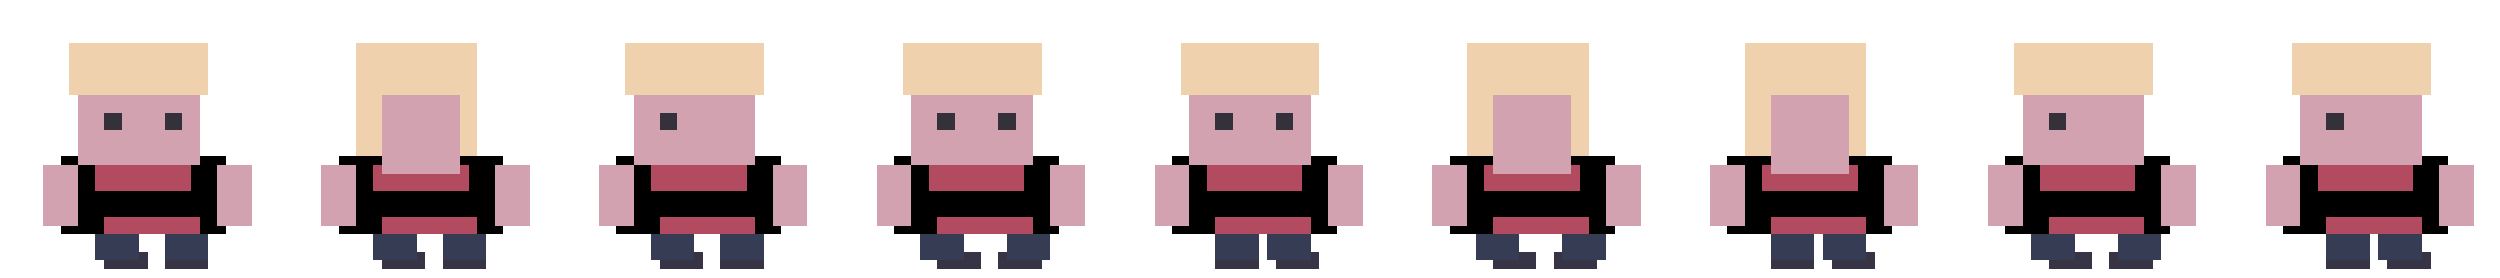
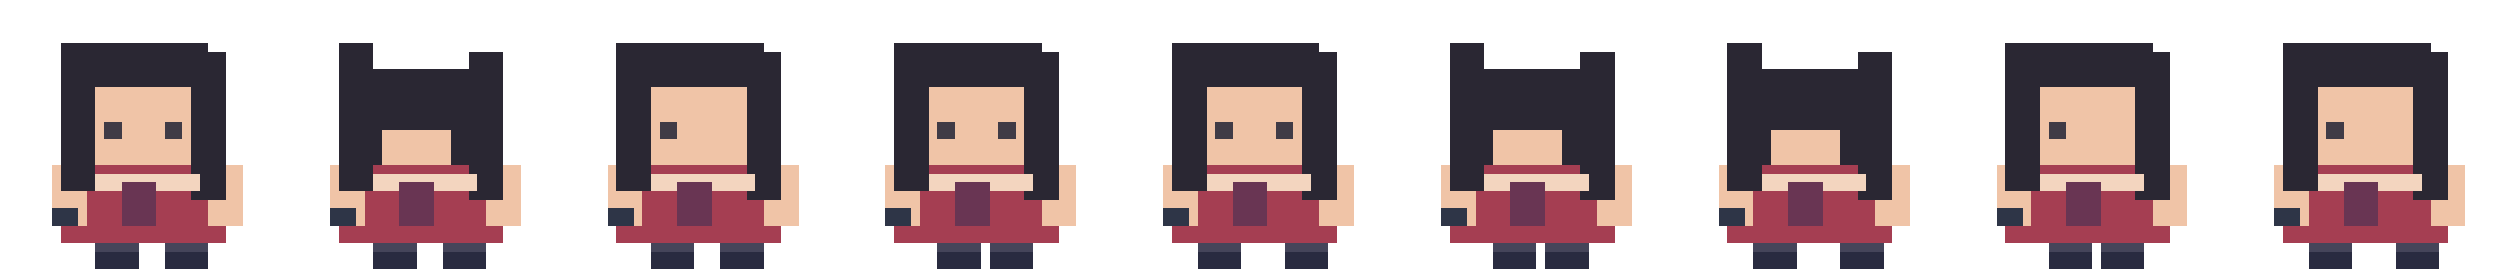
<svg xmlns="http://www.w3.org/2000/svg" width="288" height="32" viewBox="0 0 288 32" aria-label="carmine nine-frame pixel sprite">
  <g transform="translate(0,0)" shape-rendering="crispEdges">
-     <rect x="12" y="29" width="5" height="2" fill="#373446" />
-     <rect x="19" y="29" width="5" height="2" fill="#373446" />
-     <rect x="11" y="24" width="5" height="6" fill="#353c53" />
-     <rect x="19" y="24" width="5" height="6" fill="#353c53" />
-     <rect x="7" y="18" width="19" height="9" fill="Carmine" />
-     <rect x="5" y="19" width="4" height="7" fill="#d2a2b1" />
-     <rect x="25" y="19" width="4" height="7" fill="#d2a2b1" />
-     <rect x="11" y="19" width="11" height="3" fill="#b34b60" />
-     <rect x="9" y="7" width="14" height="12" fill="#d2a2b1" />
-     <rect x="8" y="5" width="16" height="6" fill="#efd1ae" />
-     <rect x="12" y="13" width="2" height="2" fill="#34313a" />
-     <rect x="19" y="13" width="2" height="2" fill="#34313a" />
-     <rect x="12" y="25" width="11" height="2" fill="#b34b60" />
+     <rect x="11" y="25" width="5" height="6" fill="#45455a" />
+     <rect x="19" y="25" width="5" height="6" fill="#45455a" />
+     <rect x="11" y="29" width="5" height="2" fill="#292b40" />
+     <rect x="19" y="29" width="5" height="2" fill="#292b40" />
+     <rect x="7" y="18" width="19" height="10" fill="#a53e52" />
+     <rect x="6" y="19" width="4" height="7" fill="#f0c4a7" />
+     <rect x="24" y="19" width="4" height="7" fill="#f0c4a7" />
+     <rect x="10" y="20" width="14" height="2" fill="#f1aaa5" />
+     <rect x="9" y="8" width="14" height="11" fill="#f0c4a7" />
+     <rect x="8" y="5" width="16" height="5" fill="#2a2733" />
+     <rect x="12" y="14" width="2" height="2" fill="#403b46" />
+     <rect x="19" y="14" width="2" height="2" fill="#403b46" />
+     <rect x="7" y="5" width="4" height="17" fill="#2a2733" />
+     <rect x="22" y="6" width="4" height="17" fill="#2a2733" />
+     <rect x="11" y="20" width="12" height="2" fill="#f3d5bf" />
+     <rect x="14" y="21" width="4" height="5" fill="#693553" />
+     <rect x="6" y="24" width="3" height="2" fill="#2e3547" />
  </g>
  <g transform="translate(32,0)" shape-rendering="crispEdges">
-     <rect x="12" y="29" width="5" height="2" fill="#373446" />
-     <rect x="19" y="29" width="5" height="2" fill="#373446" />
-     <rect x="11" y="24" width="5" height="6" fill="#353c53" />
-     <rect x="19" y="24" width="5" height="6" fill="#353c53" />
-     <rect x="7" y="18" width="19" height="9" fill="Carmine" />
-     <rect x="5" y="19" width="4" height="7" fill="#d2a2b1" />
-     <rect x="25" y="19" width="4" height="7" fill="#d2a2b1" />
-     <rect x="11" y="19" width="11" height="3" fill="#b34b60" />
-     <rect x="9" y="5" width="14" height="13" fill="#efd1ae" />
-     <rect x="12" y="11" width="9" height="9" fill="#d2a2b1" />
-     <rect x="12" y="25" width="11" height="2" fill="#b34b60" />
+     <rect x="11" y="25" width="5" height="6" fill="#45455a" />
+     <rect x="19" y="25" width="5" height="6" fill="#45455a" />
+     <rect x="11" y="29" width="5" height="2" fill="#292b40" />
+     <rect x="19" y="29" width="5" height="2" fill="#292b40" />
+     <rect x="7" y="18" width="19" height="10" fill="#a53e52" />
+     <rect x="6" y="19" width="4" height="7" fill="#f0c4a7" />
+     <rect x="24" y="19" width="4" height="7" fill="#f0c4a7" />
+     <rect x="10" y="20" width="14" height="2" fill="#f1aaa5" />
+     <rect x="9" y="8" width="14" height="11" fill="#2a2733" />
+     <rect x="12" y="15" width="8" height="4" fill="#f0c4a7" />
+     <rect x="7" y="5" width="4" height="17" fill="#2a2733" />
+     <rect x="22" y="6" width="4" height="17" fill="#2a2733" />
+     <rect x="11" y="20" width="12" height="2" fill="#f3d5bf" />
+     <rect x="14" y="21" width="4" height="5" fill="#693553" />
+     <rect x="6" y="24" width="3" height="2" fill="#2e3547" />
  </g>
  <g transform="translate(64,0)" shape-rendering="crispEdges">
-     <rect x="12" y="29" width="5" height="2" fill="#373446" />
-     <rect x="19" y="29" width="5" height="2" fill="#373446" />
-     <rect x="11" y="24" width="5" height="6" fill="#353c53" />
-     <rect x="19" y="24" width="5" height="6" fill="#353c53" />
-     <rect x="7" y="18" width="19" height="9" fill="Carmine" />
-     <rect x="5" y="19" width="4" height="7" fill="#d2a2b1" />
-     <rect x="25" y="19" width="4" height="7" fill="#d2a2b1" />
-     <rect x="11" y="19" width="11" height="3" fill="#b34b60" />
-     <rect x="9" y="7" width="14" height="12" fill="#d2a2b1" />
-     <rect x="8" y="5" width="16" height="6" fill="#efd1ae" />
-     <rect x="12" y="13" width="2" height="2" fill="#34313a" />
-     <rect x="12" y="25" width="11" height="2" fill="#b34b60" />
+     <rect x="11" y="25" width="5" height="6" fill="#45455a" />
+     <rect x="19" y="25" width="5" height="6" fill="#45455a" />
+     <rect x="11" y="29" width="5" height="2" fill="#292b40" />
+     <rect x="19" y="29" width="5" height="2" fill="#292b40" />
+     <rect x="7" y="18" width="19" height="10" fill="#a53e52" />
+     <rect x="6" y="19" width="4" height="7" fill="#f0c4a7" />
+     <rect x="24" y="19" width="4" height="7" fill="#f0c4a7" />
+     <rect x="10" y="20" width="14" height="2" fill="#f1aaa5" />
+     <rect x="9" y="8" width="14" height="11" fill="#f0c4a7" />
+     <rect x="8" y="5" width="16" height="5" fill="#2a2733" />
+     <rect x="12" y="14" width="2" height="2" fill="#403b46" />
+     <rect x="7" y="5" width="4" height="17" fill="#2a2733" />
+     <rect x="22" y="6" width="4" height="17" fill="#2a2733" />
+     <rect x="11" y="20" width="12" height="2" fill="#f3d5bf" />
+     <rect x="14" y="21" width="4" height="5" fill="#693553" />
+     <rect x="6" y="24" width="3" height="2" fill="#2e3547" />
  </g>
  <g transform="translate(96,0)" shape-rendering="crispEdges">
-     <rect x="12" y="29" width="5" height="2" fill="#373446" />
-     <rect x="19" y="29" width="5" height="2" fill="#373446" />
-     <rect x="10" y="24" width="5" height="6" fill="#353c53" />
-     <rect x="20" y="24" width="5" height="6" fill="#353c53" />
-     <rect x="7" y="18" width="19" height="9" fill="Carmine" />
-     <rect x="5" y="19" width="4" height="7" fill="#d2a2b1" />
-     <rect x="25" y="19" width="4" height="7" fill="#d2a2b1" />
-     <rect x="11" y="19" width="11" height="3" fill="#b34b60" />
-     <rect x="9" y="7" width="14" height="12" fill="#d2a2b1" />
-     <rect x="8" y="5" width="16" height="6" fill="#efd1ae" />
-     <rect x="12" y="13" width="2" height="2" fill="#34313a" />
-     <rect x="19" y="13" width="2" height="2" fill="#34313a" />
-     <rect x="12" y="25" width="11" height="2" fill="#b34b60" />
+     <rect x="12" y="25" width="5" height="6" fill="#45455a" />
+     <rect x="18" y="25" width="5" height="6" fill="#45455a" />
+     <rect x="12" y="29" width="5" height="2" fill="#292b40" />
+     <rect x="18" y="29" width="5" height="2" fill="#292b40" />
+     <rect x="7" y="18" width="19" height="10" fill="#a53e52" />
+     <rect x="6" y="19" width="4" height="7" fill="#f0c4a7" />
+     <rect x="24" y="19" width="4" height="7" fill="#f0c4a7" />
+     <rect x="10" y="20" width="14" height="2" fill="#f1aaa5" />
+     <rect x="9" y="8" width="14" height="11" fill="#f0c4a7" />
+     <rect x="8" y="5" width="16" height="5" fill="#2a2733" />
+     <rect x="12" y="14" width="2" height="2" fill="#403b46" />
+     <rect x="19" y="14" width="2" height="2" fill="#403b46" />
+     <rect x="7" y="5" width="4" height="17" fill="#2a2733" />
+     <rect x="22" y="6" width="4" height="17" fill="#2a2733" />
+     <rect x="11" y="20" width="12" height="2" fill="#f3d5bf" />
+     <rect x="14" y="21" width="4" height="5" fill="#693553" />
+     <rect x="6" y="24" width="3" height="2" fill="#2e3547" />
  </g>
  <g transform="translate(128,0)" shape-rendering="crispEdges">
-     <rect x="12" y="29" width="5" height="2" fill="#373446" />
-     <rect x="19" y="29" width="5" height="2" fill="#373446" />
-     <rect x="12" y="24" width="5" height="6" fill="#353c53" />
-     <rect x="18" y="24" width="5" height="6" fill="#353c53" />
-     <rect x="7" y="18" width="19" height="9" fill="Carmine" />
-     <rect x="5" y="19" width="4" height="7" fill="#d2a2b1" />
-     <rect x="25" y="19" width="4" height="7" fill="#d2a2b1" />
-     <rect x="11" y="19" width="11" height="3" fill="#b34b60" />
-     <rect x="9" y="7" width="14" height="12" fill="#d2a2b1" />
-     <rect x="8" y="5" width="16" height="6" fill="#efd1ae" />
-     <rect x="12" y="13" width="2" height="2" fill="#34313a" />
-     <rect x="19" y="13" width="2" height="2" fill="#34313a" />
-     <rect x="12" y="25" width="11" height="2" fill="#b34b60" />
+     <rect x="10" y="25" width="5" height="6" fill="#45455a" />
+     <rect x="20" y="25" width="5" height="6" fill="#45455a" />
+     <rect x="10" y="29" width="5" height="2" fill="#292b40" />
+     <rect x="20" y="29" width="5" height="2" fill="#292b40" />
+     <rect x="7" y="18" width="19" height="10" fill="#a53e52" />
+     <rect x="6" y="19" width="4" height="7" fill="#f0c4a7" />
+     <rect x="24" y="19" width="4" height="7" fill="#f0c4a7" />
+     <rect x="10" y="20" width="14" height="2" fill="#f1aaa5" />
+     <rect x="9" y="8" width="14" height="11" fill="#f0c4a7" />
+     <rect x="8" y="5" width="16" height="5" fill="#2a2733" />
+     <rect x="12" y="14" width="2" height="2" fill="#403b46" />
+     <rect x="19" y="14" width="2" height="2" fill="#403b46" />
+     <rect x="7" y="5" width="4" height="17" fill="#2a2733" />
+     <rect x="22" y="6" width="4" height="17" fill="#2a2733" />
+     <rect x="11" y="20" width="12" height="2" fill="#f3d5bf" />
+     <rect x="14" y="21" width="4" height="5" fill="#693553" />
+     <rect x="6" y="24" width="3" height="2" fill="#2e3547" />
  </g>
  <g transform="translate(160,0)" shape-rendering="crispEdges">
-     <rect x="12" y="29" width="5" height="2" fill="#373446" />
-     <rect x="19" y="29" width="5" height="2" fill="#373446" />
-     <rect x="10" y="24" width="5" height="6" fill="#353c53" />
-     <rect x="20" y="24" width="5" height="6" fill="#353c53" />
-     <rect x="7" y="18" width="19" height="9" fill="Carmine" />
-     <rect x="5" y="19" width="4" height="7" fill="#d2a2b1" />
-     <rect x="25" y="19" width="4" height="7" fill="#d2a2b1" />
-     <rect x="11" y="19" width="11" height="3" fill="#b34b60" />
-     <rect x="9" y="5" width="14" height="13" fill="#efd1ae" />
-     <rect x="12" y="11" width="9" height="9" fill="#d2a2b1" />
-     <rect x="12" y="25" width="11" height="2" fill="#b34b60" />
+     <rect x="12" y="25" width="5" height="6" fill="#45455a" />
+     <rect x="18" y="25" width="5" height="6" fill="#45455a" />
+     <rect x="12" y="29" width="5" height="2" fill="#292b40" />
+     <rect x="18" y="29" width="5" height="2" fill="#292b40" />
+     <rect x="7" y="18" width="19" height="10" fill="#a53e52" />
+     <rect x="6" y="19" width="4" height="7" fill="#f0c4a7" />
+     <rect x="24" y="19" width="4" height="7" fill="#f0c4a7" />
+     <rect x="10" y="20" width="14" height="2" fill="#f1aaa5" />
+     <rect x="9" y="8" width="14" height="11" fill="#2a2733" />
+     <rect x="12" y="15" width="8" height="4" fill="#f0c4a7" />
+     <rect x="7" y="5" width="4" height="17" fill="#2a2733" />
+     <rect x="22" y="6" width="4" height="17" fill="#2a2733" />
+     <rect x="11" y="20" width="12" height="2" fill="#f3d5bf" />
+     <rect x="14" y="21" width="4" height="5" fill="#693553" />
+     <rect x="6" y="24" width="3" height="2" fill="#2e3547" />
  </g>
  <g transform="translate(192,0)" shape-rendering="crispEdges">
-     <rect x="12" y="29" width="5" height="2" fill="#373446" />
-     <rect x="19" y="29" width="5" height="2" fill="#373446" />
-     <rect x="12" y="24" width="5" height="6" fill="#353c53" />
-     <rect x="18" y="24" width="5" height="6" fill="#353c53" />
-     <rect x="7" y="18" width="19" height="9" fill="Carmine" />
-     <rect x="5" y="19" width="4" height="7" fill="#d2a2b1" />
-     <rect x="25" y="19" width="4" height="7" fill="#d2a2b1" />
-     <rect x="11" y="19" width="11" height="3" fill="#b34b60" />
-     <rect x="9" y="5" width="14" height="13" fill="#efd1ae" />
-     <rect x="12" y="11" width="9" height="9" fill="#d2a2b1" />
-     <rect x="12" y="25" width="11" height="2" fill="#b34b60" />
+     <rect x="10" y="25" width="5" height="6" fill="#45455a" />
+     <rect x="20" y="25" width="5" height="6" fill="#45455a" />
+     <rect x="10" y="29" width="5" height="2" fill="#292b40" />
+     <rect x="20" y="29" width="5" height="2" fill="#292b40" />
+     <rect x="7" y="18" width="19" height="10" fill="#a53e52" />
+     <rect x="6" y="19" width="4" height="7" fill="#f0c4a7" />
+     <rect x="24" y="19" width="4" height="7" fill="#f0c4a7" />
+     <rect x="10" y="20" width="14" height="2" fill="#f1aaa5" />
+     <rect x="9" y="8" width="14" height="11" fill="#2a2733" />
+     <rect x="12" y="15" width="8" height="4" fill="#f0c4a7" />
+     <rect x="7" y="5" width="4" height="17" fill="#2a2733" />
+     <rect x="22" y="6" width="4" height="17" fill="#2a2733" />
+     <rect x="11" y="20" width="12" height="2" fill="#f3d5bf" />
+     <rect x="14" y="21" width="4" height="5" fill="#693553" />
+     <rect x="6" y="24" width="3" height="2" fill="#2e3547" />
  </g>
  <g transform="translate(224,0)" shape-rendering="crispEdges">
-     <rect x="12" y="29" width="5" height="2" fill="#373446" />
-     <rect x="19" y="29" width="5" height="2" fill="#373446" />
-     <rect x="10" y="24" width="5" height="6" fill="#353c53" />
-     <rect x="20" y="24" width="5" height="6" fill="#353c53" />
-     <rect x="7" y="18" width="19" height="9" fill="Carmine" />
-     <rect x="5" y="19" width="4" height="7" fill="#d2a2b1" />
-     <rect x="25" y="19" width="4" height="7" fill="#d2a2b1" />
-     <rect x="11" y="19" width="11" height="3" fill="#b34b60" />
-     <rect x="9" y="7" width="14" height="12" fill="#d2a2b1" />
-     <rect x="8" y="5" width="16" height="6" fill="#efd1ae" />
-     <rect x="12" y="13" width="2" height="2" fill="#34313a" />
-     <rect x="12" y="25" width="11" height="2" fill="#b34b60" />
+     <rect x="12" y="25" width="5" height="6" fill="#45455a" />
+     <rect x="18" y="25" width="5" height="6" fill="#45455a" />
+     <rect x="12" y="29" width="5" height="2" fill="#292b40" />
+     <rect x="18" y="29" width="5" height="2" fill="#292b40" />
+     <rect x="7" y="18" width="19" height="10" fill="#a53e52" />
+     <rect x="6" y="19" width="4" height="7" fill="#f0c4a7" />
+     <rect x="24" y="19" width="4" height="7" fill="#f0c4a7" />
+     <rect x="10" y="20" width="14" height="2" fill="#f1aaa5" />
+     <rect x="9" y="8" width="14" height="11" fill="#f0c4a7" />
+     <rect x="8" y="5" width="16" height="5" fill="#2a2733" />
+     <rect x="12" y="14" width="2" height="2" fill="#403b46" />
+     <rect x="7" y="5" width="4" height="17" fill="#2a2733" />
+     <rect x="22" y="6" width="4" height="17" fill="#2a2733" />
+     <rect x="11" y="20" width="12" height="2" fill="#f3d5bf" />
+     <rect x="14" y="21" width="4" height="5" fill="#693553" />
+     <rect x="6" y="24" width="3" height="2" fill="#2e3547" />
  </g>
  <g transform="translate(256,0)" shape-rendering="crispEdges">
-     <rect x="12" y="29" width="5" height="2" fill="#373446" />
-     <rect x="19" y="29" width="5" height="2" fill="#373446" />
-     <rect x="12" y="24" width="5" height="6" fill="#353c53" />
-     <rect x="18" y="24" width="5" height="6" fill="#353c53" />
-     <rect x="7" y="18" width="19" height="9" fill="Carmine" />
-     <rect x="5" y="19" width="4" height="7" fill="#d2a2b1" />
-     <rect x="25" y="19" width="4" height="7" fill="#d2a2b1" />
-     <rect x="11" y="19" width="11" height="3" fill="#b34b60" />
-     <rect x="9" y="7" width="14" height="12" fill="#d2a2b1" />
-     <rect x="8" y="5" width="16" height="6" fill="#efd1ae" />
-     <rect x="12" y="13" width="2" height="2" fill="#34313a" />
-     <rect x="12" y="25" width="11" height="2" fill="#b34b60" />
+     <rect x="10" y="25" width="5" height="6" fill="#45455a" />
+     <rect x="20" y="25" width="5" height="6" fill="#45455a" />
+     <rect x="10" y="29" width="5" height="2" fill="#292b40" />
+     <rect x="20" y="29" width="5" height="2" fill="#292b40" />
+     <rect x="7" y="18" width="19" height="10" fill="#a53e52" />
+     <rect x="6" y="19" width="4" height="7" fill="#f0c4a7" />
+     <rect x="24" y="19" width="4" height="7" fill="#f0c4a7" />
+     <rect x="10" y="20" width="14" height="2" fill="#f1aaa5" />
+     <rect x="9" y="8" width="14" height="11" fill="#f0c4a7" />
+     <rect x="8" y="5" width="16" height="5" fill="#2a2733" />
+     <rect x="12" y="14" width="2" height="2" fill="#403b46" />
+     <rect x="7" y="5" width="4" height="17" fill="#2a2733" />
+     <rect x="22" y="6" width="4" height="17" fill="#2a2733" />
+     <rect x="11" y="20" width="12" height="2" fill="#f3d5bf" />
+     <rect x="14" y="21" width="4" height="5" fill="#693553" />
+     <rect x="6" y="24" width="3" height="2" fill="#2e3547" />
  </g>
</svg>
